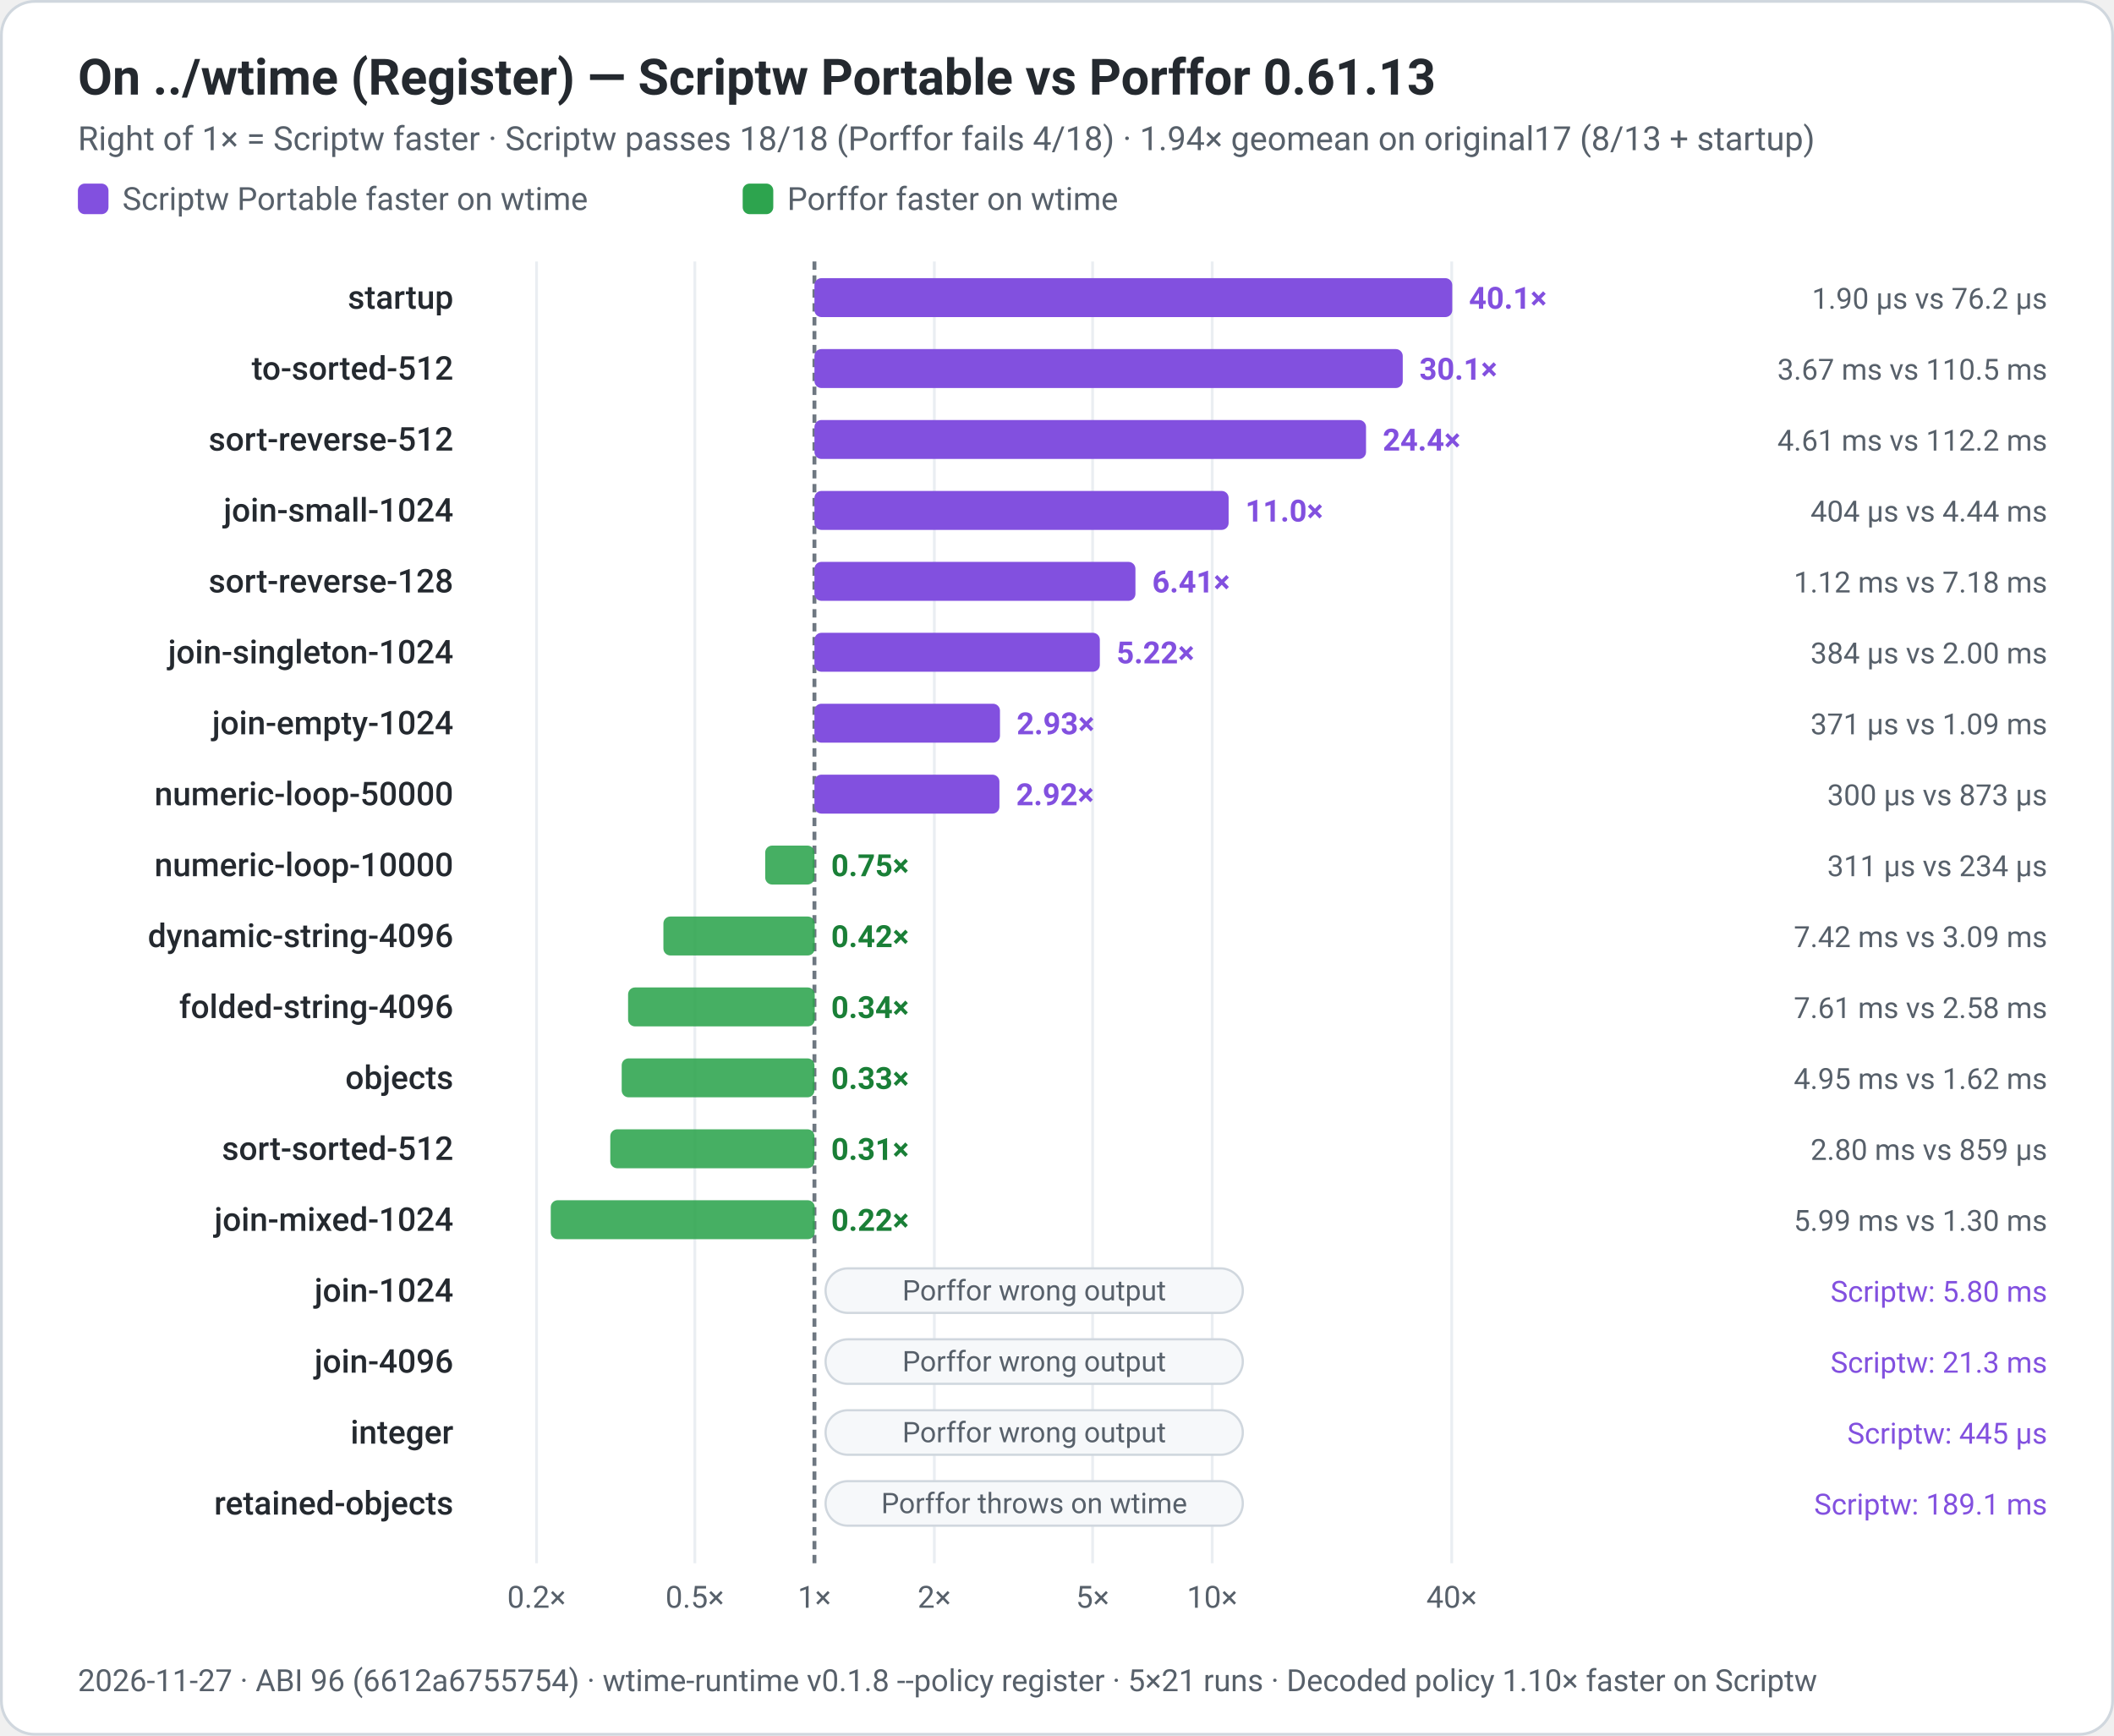
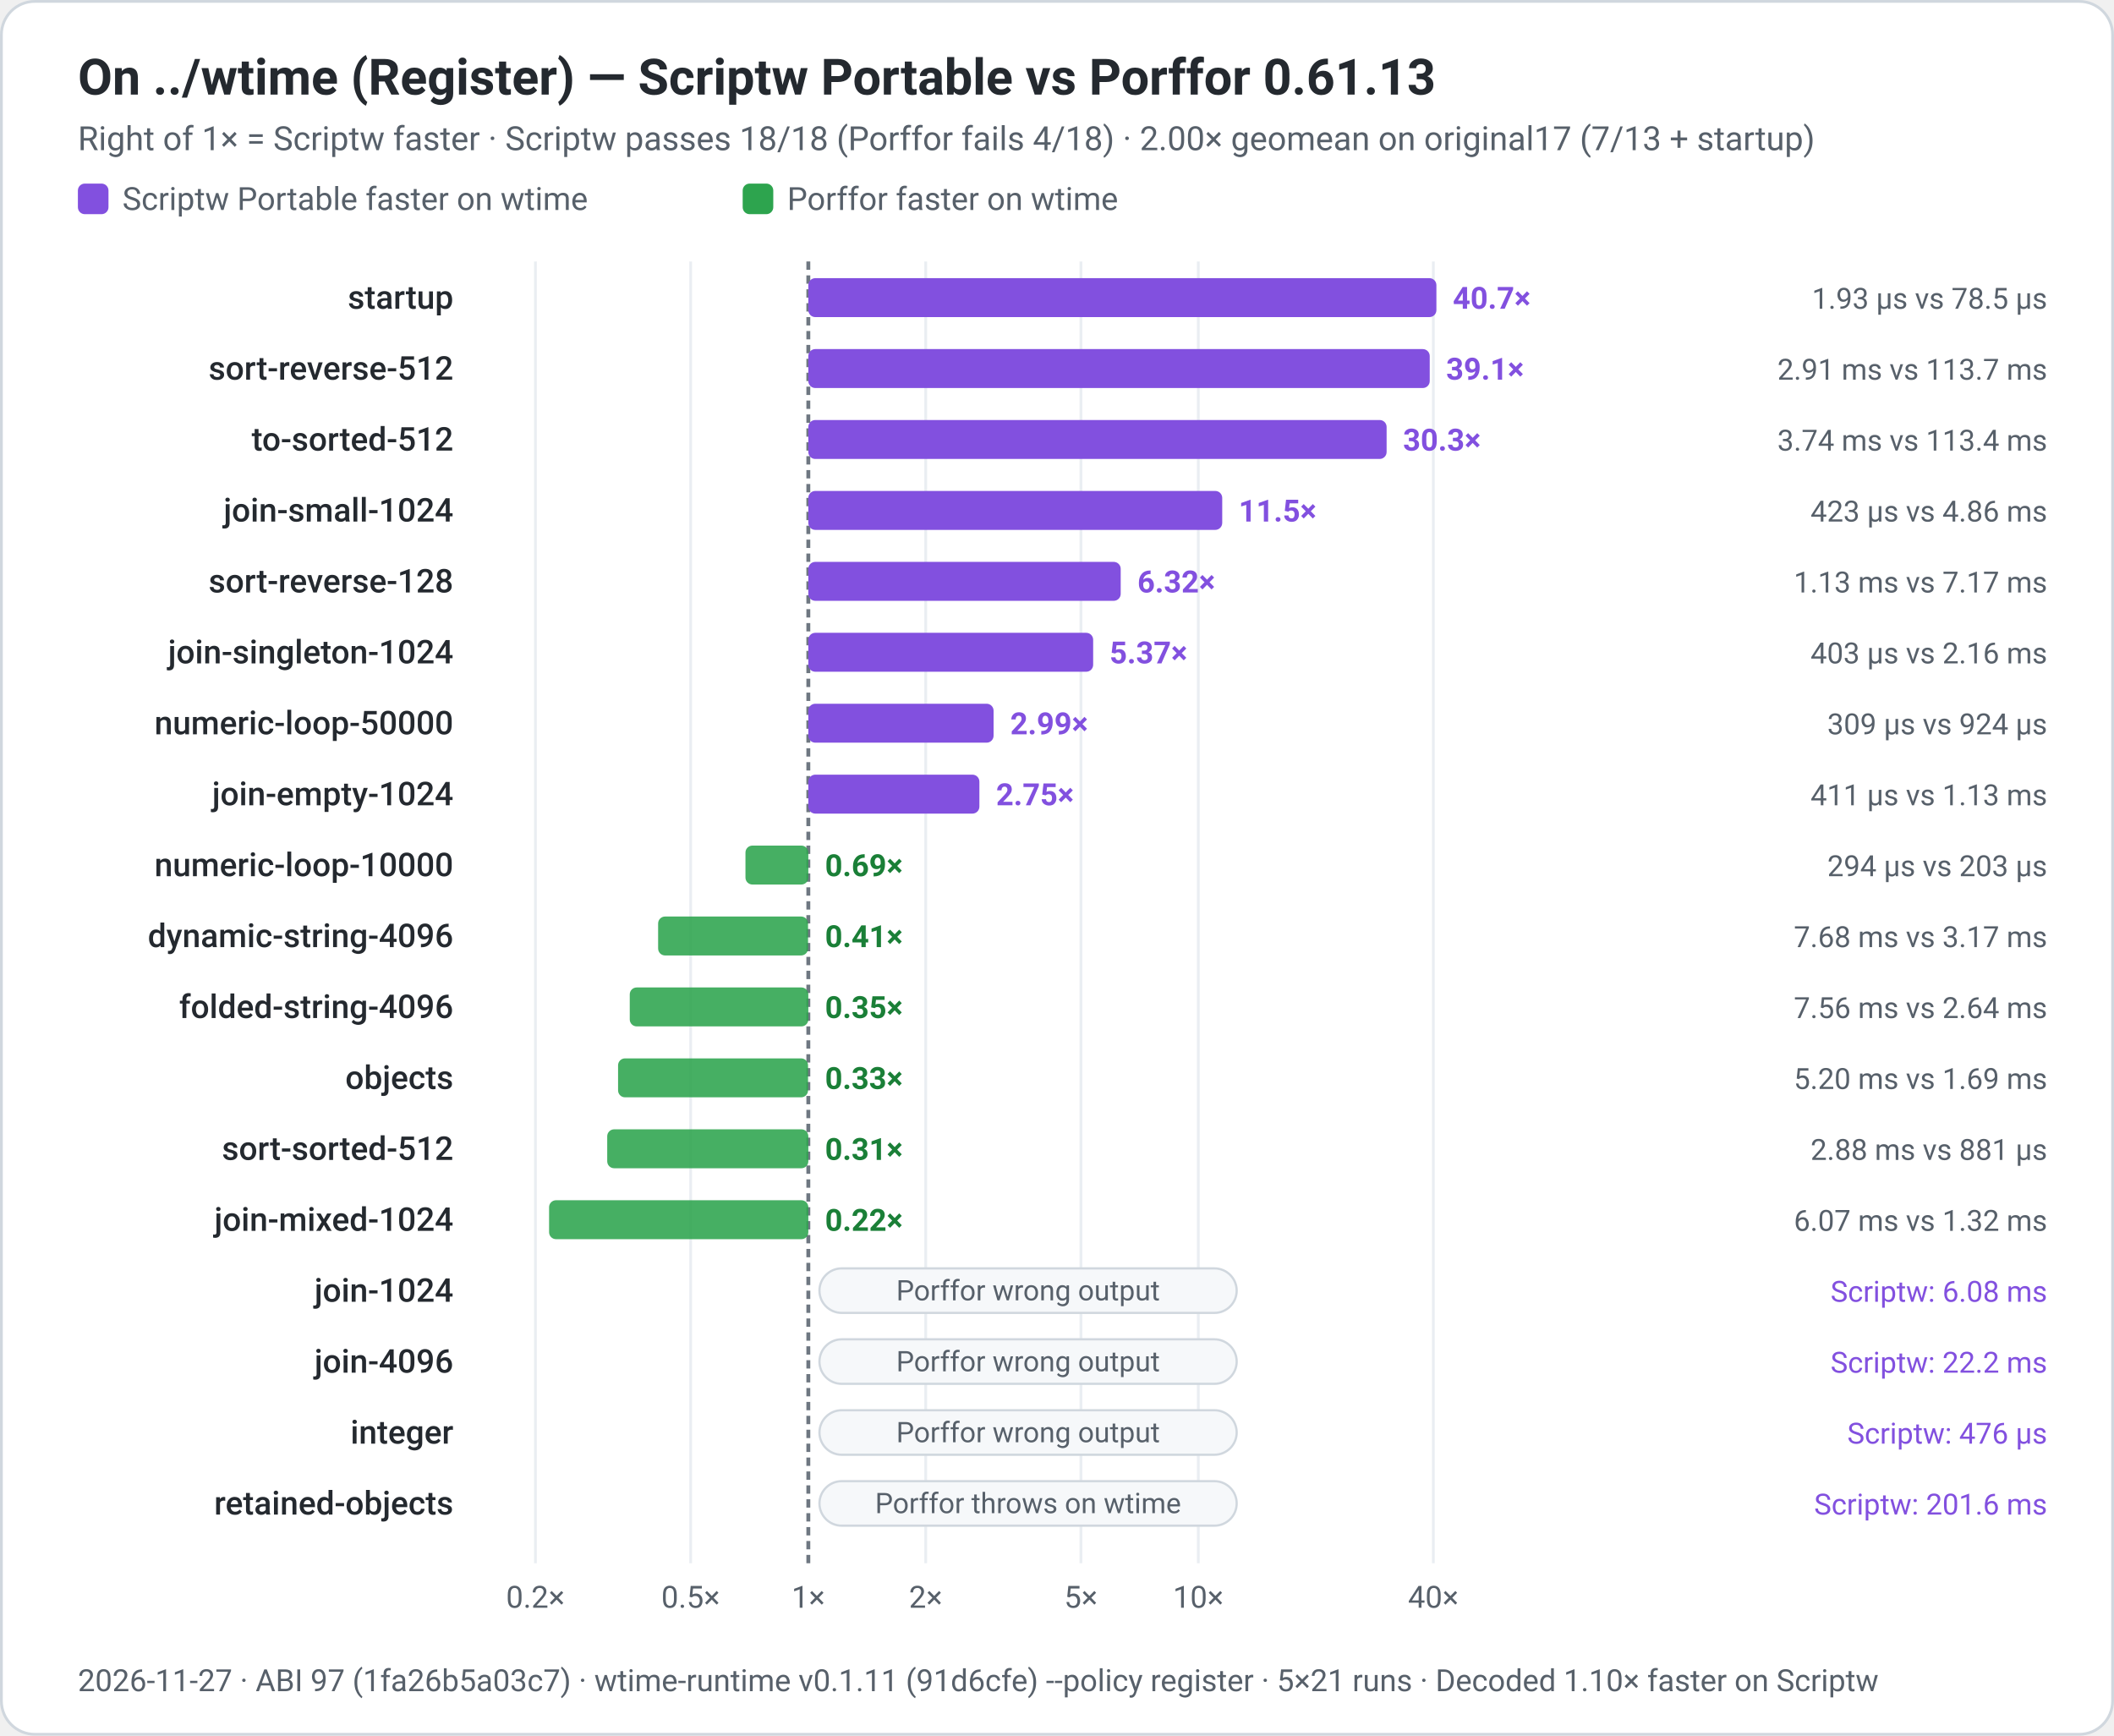
<svg xmlns="http://www.w3.org/2000/svg" width="760" height="624" viewBox="0 0 760 624" role="img" aria-labelledby="title desc">
  <rect x="0.5" y="0.5" width="759" height="623" rx="12" fill="#ffffff" stroke="#d0d7de" stroke-width="1" />
  <g font-family="system-ui, -apple-system, 'Segoe UI', Roboto, Helvetica, Arial, sans-serif" fill="#24292f">
    <text x="28" y="34" font-size="18" font-weight="650" fill="#24292f">On ../wtime (Register) — Scriptw Portable vs Porffor 0.61.13</text>
-     <text x="28" y="54" font-size="12" fill="#57606a">Right of 1× = Scriptw faster · Scriptw passes 18/18 (Porffor fails 4/18) · 1.94× geomean on original17 (8/13 + startup)</text>
+     <text x="28" y="54" font-size="12" fill="#57606a">Right of 1× = Scriptw faster · Scriptw passes 18/18 (Porffor fails 4/18) · 2.00× geomean on original17 (7/13 + startup)</text>
    <rect x="28.0" y="66" width="11" height="11" rx="2.5" fill="#8250df" />
    <text x="44.0" y="75.5" font-size="11.5" fill="#57606a">Scriptw Portable faster on wtime</text>
    <rect x="267.0" y="66" width="11" height="11" rx="2.5" fill="#2da44e" />
    <text x="283.0" y="75.5" font-size="11.5" fill="#57606a">Porffor faster on wtime</text>
-     <line x1="192.9" y1="94" x2="192.9" y2="562" stroke="#eaeef2" stroke-width="1" />
-     <text x="192.9" y="578" text-anchor="middle" font-size="11" fill="#57606a">0.2×</text>
-     <line x1="249.8" y1="94" x2="249.8" y2="562" stroke="#eaeef2" stroke-width="1" />
-     <text x="249.8" y="578" text-anchor="middle" font-size="11" fill="#57606a">0.5×</text>
-     <line x1="292.8" y1="94" x2="292.8" y2="562" stroke="#6e7781" stroke-width="1.4" stroke-dasharray="3,2" />
-     <text x="292.8" y="578" text-anchor="middle" font-size="11" fill="#57606a">1×</text>
-     <line x1="335.9" y1="94" x2="335.9" y2="562" stroke="#eaeef2" stroke-width="1" />
-     <text x="335.9" y="578" text-anchor="middle" font-size="11" fill="#57606a">2×</text>
-     <line x1="392.8" y1="94" x2="392.8" y2="562" stroke="#eaeef2" stroke-width="1" />
-     <text x="392.8" y="578" text-anchor="middle" font-size="11" fill="#57606a">5×</text>
-     <line x1="435.8" y1="94" x2="435.8" y2="562" stroke="#eaeef2" stroke-width="1" />
-     <text x="435.8" y="578" text-anchor="middle" font-size="11" fill="#57606a">10×</text>
-     <line x1="521.9" y1="94" x2="521.9" y2="562" stroke="#eaeef2" stroke-width="1" />
-     <text x="521.9" y="578" text-anchor="middle" font-size="11" fill="#57606a">40×</text>
+     <line x1="192.5" y1="94" x2="192.5" y2="562" stroke="#eaeef2" stroke-width="1" />
+     <text x="192.5" y="578" text-anchor="middle" font-size="11" fill="#57606a">0.2×</text>
+     <line x1="248.3" y1="94" x2="248.3" y2="562" stroke="#eaeef2" stroke-width="1" />
+     <text x="248.3" y="578" text-anchor="middle" font-size="11" fill="#57606a">0.5×</text>
+     <line x1="290.6" y1="94" x2="290.6" y2="562" stroke="#6e7781" stroke-width="1.4" stroke-dasharray="3,2" />
+     <text x="290.6" y="578" text-anchor="middle" font-size="11" fill="#57606a">1×</text>
+     <line x1="332.8" y1="94" x2="332.8" y2="562" stroke="#eaeef2" stroke-width="1" />
+     <text x="332.8" y="578" text-anchor="middle" font-size="11" fill="#57606a">2×</text>
+     <line x1="388.6" y1="94" x2="388.6" y2="562" stroke="#eaeef2" stroke-width="1" />
+     <text x="388.6" y="578" text-anchor="middle" font-size="11" fill="#57606a">5×</text>
+     <line x1="430.8" y1="94" x2="430.8" y2="562" stroke="#eaeef2" stroke-width="1" />
+     <text x="430.8" y="578" text-anchor="middle" font-size="11" fill="#57606a">10×</text>
+     <line x1="515.3" y1="94" x2="515.3" y2="562" stroke="#eaeef2" stroke-width="1" />
+     <text x="515.3" y="578" text-anchor="middle" font-size="11" fill="#57606a">40×</text>
    <text x="163" y="111.0" text-anchor="end" font-size="11.8" font-weight="500">startup</text>
-     <rect x="292.8" y="100.0" width="229.3" height="14" rx="2.5" fill="#8250df" />
-     <text x="528.1" y="111.0" font-size="11" font-weight="650" fill="#8250df">40.1×</text>
-     <text x="736" y="111.0" text-anchor="end" font-size="10.5" fill="#57606a">1.90 µs vs 76.2 µs</text>
-     <text x="163" y="136.5" text-anchor="end" font-size="11.8" font-weight="500">to-sorted-512</text>
-     <rect x="292.8" y="125.5" width="211.5" height="14" rx="2.5" fill="#8250df" />
-     <text x="510.3" y="136.5" font-size="11" font-weight="650" fill="#8250df">30.1×</text>
-     <text x="736" y="136.5" text-anchor="end" font-size="10.5" fill="#57606a">3.67 ms vs 110.5 ms</text>
-     <text x="163" y="162.0" text-anchor="end" font-size="11.8" font-weight="500">sort-reverse-512</text>
-     <rect x="292.8" y="151.0" width="198.3" height="14" rx="2.5" fill="#8250df" />
-     <text x="497.1" y="162.0" font-size="11" font-weight="650" fill="#8250df">24.4×</text>
-     <text x="736" y="162.0" text-anchor="end" font-size="10.5" fill="#57606a">4.61 ms vs 112.2 ms</text>
+     <rect x="290.6" y="100.0" width="225.8" height="14" rx="2.5" fill="#8250df" />
+     <text x="522.3" y="111.0" font-size="11" font-weight="650" fill="#8250df">40.7×</text>
+     <text x="736" y="111.0" text-anchor="end" font-size="10.5" fill="#57606a">1.93 µs vs 78.5 µs</text>
+     <text x="163" y="136.5" text-anchor="end" font-size="11.8" font-weight="500">sort-reverse-512</text>
+     <rect x="290.6" y="125.5" width="223.4" height="14" rx="2.5" fill="#8250df" />
+     <text x="519.9" y="136.5" font-size="11" font-weight="650" fill="#8250df">39.1×</text>
+     <text x="736" y="136.5" text-anchor="end" font-size="10.5" fill="#57606a">2.91 ms vs 113.7 ms</text>
+     <text x="163" y="162.0" text-anchor="end" font-size="11.8" font-weight="500">to-sorted-512</text>
+     <rect x="290.6" y="151.0" width="207.9" height="14" rx="2.5" fill="#8250df" />
+     <text x="504.4" y="162.0" font-size="11" font-weight="650" fill="#8250df">30.3×</text>
+     <text x="736" y="162.0" text-anchor="end" font-size="10.5" fill="#57606a">3.74 ms vs 113.4 ms</text>
    <text x="163" y="187.5" text-anchor="end" font-size="11.8" font-weight="500">join-small-1024</text>
-     <rect x="292.8" y="176.5" width="148.9" height="14" rx="2.5" fill="#8250df" />
-     <text x="447.7" y="187.5" font-size="11" font-weight="650" fill="#8250df">11.0×</text>
-     <text x="736" y="187.5" text-anchor="end" font-size="10.5" fill="#57606a">404 µs vs 4.44 ms</text>
+     <rect x="290.6" y="176.5" width="148.8" height="14" rx="2.5" fill="#8250df" />
+     <text x="445.3" y="187.5" font-size="11" font-weight="650" fill="#8250df">11.5×</text>
+     <text x="736" y="187.5" text-anchor="end" font-size="10.5" fill="#57606a">423 µs vs 4.86 ms</text>
    <text x="163" y="213.0" text-anchor="end" font-size="11.8" font-weight="500">sort-reverse-128</text>
-     <rect x="292.8" y="202.0" width="115.4" height="14" rx="2.5" fill="#8250df" />
-     <text x="414.2" y="213.0" font-size="11" font-weight="650" fill="#8250df">6.41×</text>
-     <text x="736" y="213.0" text-anchor="end" font-size="10.5" fill="#57606a">1.12 ms vs 7.18 ms</text>
+     <rect x="290.6" y="202.0" width="112.3" height="14" rx="2.5" fill="#8250df" />
+     <text x="408.9" y="213.0" font-size="11" font-weight="650" fill="#8250df">6.32×</text>
+     <text x="736" y="213.0" text-anchor="end" font-size="10.5" fill="#57606a">1.13 ms vs 7.17 ms</text>
    <text x="163" y="238.5" text-anchor="end" font-size="11.8" font-weight="500">join-singleton-1024</text>
-     <rect x="292.8" y="227.5" width="102.6" height="14" rx="2.5" fill="#8250df" />
-     <text x="401.4" y="238.5" font-size="11" font-weight="650" fill="#8250df">5.22×</text>
-     <text x="736" y="238.5" text-anchor="end" font-size="10.5" fill="#57606a">384 µs vs 2.00 ms</text>
-     <text x="163" y="264.0" text-anchor="end" font-size="11.8" font-weight="500">join-empty-1024</text>
-     <rect x="292.8" y="253.0" width="66.7" height="14" rx="2.5" fill="#8250df" />
-     <text x="365.5" y="264.0" font-size="11" font-weight="650" fill="#8250df">2.93×</text>
-     <text x="736" y="264.0" text-anchor="end" font-size="10.5" fill="#57606a">371 µs vs 1.09 ms</text>
-     <text x="163" y="289.5" text-anchor="end" font-size="11.8" font-weight="500">numeric-loop-50000</text>
-     <rect x="292.8" y="278.5" width="66.5" height="14" rx="2.5" fill="#8250df" />
-     <text x="365.3" y="289.5" font-size="11" font-weight="650" fill="#8250df">2.92×</text>
-     <text x="736" y="289.5" text-anchor="end" font-size="10.5" fill="#57606a">300 µs vs 873 µs</text>
+     <rect x="290.6" y="227.5" width="102.4" height="14" rx="2.5" fill="#8250df" />
+     <text x="398.9" y="238.5" font-size="11" font-weight="650" fill="#8250df">5.37×</text>
+     <text x="736" y="238.5" text-anchor="end" font-size="10.5" fill="#57606a">403 µs vs 2.16 ms</text>
+     <text x="163" y="264.0" text-anchor="end" font-size="11.8" font-weight="500">numeric-loop-50000</text>
+     <rect x="290.6" y="253.0" width="66.6" height="14" rx="2.5" fill="#8250df" />
+     <text x="363.2" y="264.0" font-size="11" font-weight="650" fill="#8250df">2.99×</text>
+     <text x="736" y="264.0" text-anchor="end" font-size="10.5" fill="#57606a">309 µs vs 924 µs</text>
+     <text x="163" y="289.5" text-anchor="end" font-size="11.8" font-weight="500">join-empty-1024</text>
+     <rect x="290.6" y="278.5" width="61.5" height="14" rx="2.5" fill="#8250df" />
+     <text x="358.1" y="289.5" font-size="11" font-weight="650" fill="#8250df">2.75×</text>
+     <text x="736" y="289.5" text-anchor="end" font-size="10.5" fill="#57606a">411 µs vs 1.13 ms</text>
    <text x="163" y="315.0" text-anchor="end" font-size="11.8" font-weight="500">numeric-loop-10000</text>
-     <rect x="275.1" y="304.0" width="17.7" height="14" rx="2.5" fill="#2da44e" opacity="0.88" />
-     <text x="298.8" y="315.0" font-size="11" font-weight="600" fill="#1a7f37">0.75×</text>
-     <text x="736" y="315.0" text-anchor="end" font-size="10.5" fill="#57606a">311 µs vs 234 µs</text>
+     <rect x="268.0" y="304.0" width="22.6" height="14" rx="2.5" fill="#2da44e" opacity="0.88" />
+     <text x="296.6" y="315.0" font-size="11" font-weight="600" fill="#1a7f37">0.69×</text>
+     <text x="736" y="315.0" text-anchor="end" font-size="10.5" fill="#57606a">294 µs vs 203 µs</text>
    <text x="163" y="340.5" text-anchor="end" font-size="11.8" font-weight="500">dynamic-string-4096</text>
-     <rect x="238.5" y="329.5" width="54.4" height="14" rx="2.5" fill="#2da44e" opacity="0.88" />
-     <text x="298.8" y="340.5" font-size="11" font-weight="600" fill="#1a7f37">0.42×</text>
-     <text x="736" y="340.5" text-anchor="end" font-size="10.5" fill="#57606a">7.42 ms vs 3.09 ms</text>
+     <rect x="236.6" y="329.5" width="53.9" height="14" rx="2.5" fill="#2da44e" opacity="0.88" />
+     <text x="296.6" y="340.5" font-size="11" font-weight="600" fill="#1a7f37">0.41×</text>
+     <text x="736" y="340.5" text-anchor="end" font-size="10.5" fill="#57606a">7.68 ms vs 3.17 ms</text>
    <text x="163" y="366.0" text-anchor="end" font-size="11.8" font-weight="500">folded-string-4096</text>
-     <rect x="225.8" y="355.0" width="67.1" height="14" rx="2.5" fill="#2da44e" opacity="0.88" />
-     <text x="298.8" y="366.0" font-size="11" font-weight="600" fill="#1a7f37">0.34×</text>
-     <text x="736" y="366.0" text-anchor="end" font-size="10.5" fill="#57606a">7.61 ms vs 2.58 ms</text>
+     <rect x="226.4" y="355.0" width="64.2" height="14" rx="2.5" fill="#2da44e" opacity="0.88" />
+     <text x="296.6" y="366.0" font-size="11" font-weight="600" fill="#1a7f37">0.35×</text>
+     <text x="736" y="366.0" text-anchor="end" font-size="10.5" fill="#57606a">7.56 ms vs 2.64 ms</text>
    <text x="163" y="391.5" text-anchor="end" font-size="11.8" font-weight="500">objects</text>
-     <rect x="223.5" y="380.5" width="69.3" height="14" rx="2.5" fill="#2da44e" opacity="0.88" />
-     <text x="298.8" y="391.5" font-size="11" font-weight="600" fill="#1a7f37">0.33×</text>
-     <text x="736" y="391.5" text-anchor="end" font-size="10.5" fill="#57606a">4.95 ms vs 1.62 ms</text>
+     <rect x="222.2" y="380.5" width="68.3" height="14" rx="2.5" fill="#2da44e" opacity="0.88" />
+     <text x="296.6" y="391.5" font-size="11" font-weight="600" fill="#1a7f37">0.33×</text>
+     <text x="736" y="391.5" text-anchor="end" font-size="10.5" fill="#57606a">5.20 ms vs 1.69 ms</text>
    <text x="163" y="417.0" text-anchor="end" font-size="11.8" font-weight="500">sort-sorted-512</text>
-     <rect x="219.4" y="406.0" width="73.4" height="14" rx="2.5" fill="#2da44e" opacity="0.88" />
-     <text x="298.8" y="417.0" font-size="11" font-weight="600" fill="#1a7f37">0.31×</text>
-     <text x="736" y="417.0" text-anchor="end" font-size="10.5" fill="#57606a">2.80 ms vs 859 µs</text>
+     <rect x="218.3" y="406.0" width="72.3" height="14" rx="2.5" fill="#2da44e" opacity="0.88" />
+     <text x="296.6" y="417.0" font-size="11" font-weight="600" fill="#1a7f37">0.31×</text>
+     <text x="736" y="417.0" text-anchor="end" font-size="10.5" fill="#57606a">2.88 ms vs 881 µs</text>
    <text x="163" y="442.5" text-anchor="end" font-size="11.8" font-weight="500">join-mixed-1024</text>
-     <rect x="198.0" y="431.5" width="94.9" height="14" rx="2.5" fill="#2da44e" opacity="0.88" />
-     <text x="298.8" y="442.5" font-size="11" font-weight="600" fill="#1a7f37">0.22×</text>
-     <text x="736" y="442.5" text-anchor="end" font-size="10.5" fill="#57606a">5.99 ms vs 1.30 ms</text>
+     <rect x="197.4" y="431.5" width="93.2" height="14" rx="2.5" fill="#2da44e" opacity="0.88" />
+     <text x="296.6" y="442.5" font-size="11" font-weight="600" fill="#1a7f37">0.22×</text>
+     <text x="736" y="442.5" text-anchor="end" font-size="10.5" fill="#57606a">6.07 ms vs 1.32 ms</text>
    <text x="163" y="468.0" text-anchor="end" font-size="11.8" font-weight="500">join-1024</text>
-     <rect x="296.8" y="456.0" width="150" height="16" rx="8" fill="#f6f8fa" stroke="#d0d7de" stroke-width="0.8" />
-     <text x="371.8" y="467.5" text-anchor="middle" font-size="10.2" fill="#57606a">Porffor wrong output</text>
-     <text x="736" y="468.0" text-anchor="end" font-size="10.5" fill="#8250df">Scriptw: 5.80 ms</text>
+     <rect x="294.6" y="456.0" width="150" height="16" rx="8" fill="#f6f8fa" stroke="#d0d7de" stroke-width="0.8" />
+     <text x="369.6" y="467.5" text-anchor="middle" font-size="10.2" fill="#57606a">Porffor wrong output</text>
+     <text x="736" y="468.0" text-anchor="end" font-size="10.5" fill="#8250df">Scriptw: 6.08 ms</text>
    <text x="163" y="493.5" text-anchor="end" font-size="11.8" font-weight="500">join-4096</text>
-     <rect x="296.8" y="481.5" width="150" height="16" rx="8" fill="#f6f8fa" stroke="#d0d7de" stroke-width="0.8" />
-     <text x="371.8" y="493.0" text-anchor="middle" font-size="10.2" fill="#57606a">Porffor wrong output</text>
-     <text x="736" y="493.5" text-anchor="end" font-size="10.5" fill="#8250df">Scriptw: 21.3 ms</text>
+     <rect x="294.6" y="481.5" width="150" height="16" rx="8" fill="#f6f8fa" stroke="#d0d7de" stroke-width="0.8" />
+     <text x="369.6" y="493.0" text-anchor="middle" font-size="10.2" fill="#57606a">Porffor wrong output</text>
+     <text x="736" y="493.5" text-anchor="end" font-size="10.5" fill="#8250df">Scriptw: 22.2 ms</text>
    <text x="163" y="519.0" text-anchor="end" font-size="11.8" font-weight="500">integer</text>
-     <rect x="296.8" y="507.0" width="150" height="16" rx="8" fill="#f6f8fa" stroke="#d0d7de" stroke-width="0.8" />
-     <text x="371.8" y="518.5" text-anchor="middle" font-size="10.2" fill="#57606a">Porffor wrong output</text>
-     <text x="736" y="519.0" text-anchor="end" font-size="10.5" fill="#8250df">Scriptw: 445 µs</text>
+     <rect x="294.6" y="507.0" width="150" height="16" rx="8" fill="#f6f8fa" stroke="#d0d7de" stroke-width="0.8" />
+     <text x="369.6" y="518.5" text-anchor="middle" font-size="10.2" fill="#57606a">Porffor wrong output</text>
+     <text x="736" y="519.0" text-anchor="end" font-size="10.5" fill="#8250df">Scriptw: 476 µs</text>
    <text x="163" y="544.5" text-anchor="end" font-size="11.8" font-weight="500">retained-objects</text>
-     <rect x="296.8" y="532.5" width="150" height="16" rx="8" fill="#f6f8fa" stroke="#d0d7de" stroke-width="0.8" />
-     <text x="371.8" y="544.0" text-anchor="middle" font-size="10.2" fill="#57606a">Porffor throws on wtime</text>
-     <text x="736" y="544.5" text-anchor="end" font-size="10.5" fill="#8250df">Scriptw: 189.1 ms</text>
-     <text x="28" y="608" font-size="11" fill="#57606a">2026-11-27 · ABI 96 (6612a6755754) · wtime-runtime v0.1.8 --policy register · 5×21 runs · Decoded policy 1.10× faster on Scriptw</text>
+     <rect x="294.6" y="532.5" width="150" height="16" rx="8" fill="#f6f8fa" stroke="#d0d7de" stroke-width="0.8" />
+     <text x="369.6" y="544.0" text-anchor="middle" font-size="10.2" fill="#57606a">Porffor throws on wtime</text>
+     <text x="736" y="544.5" text-anchor="end" font-size="10.5" fill="#8250df">Scriptw: 201.6 ms</text>
+     <text x="28" y="608" font-size="11" fill="#57606a">2026-11-27 · ABI 97 (1fa26b5a03c7) · wtime-runtime v0.1.11 (91d6cfe) --policy register · 5×21 runs · Decoded 1.10× faster on Scriptw</text>
  </g>
</svg>
